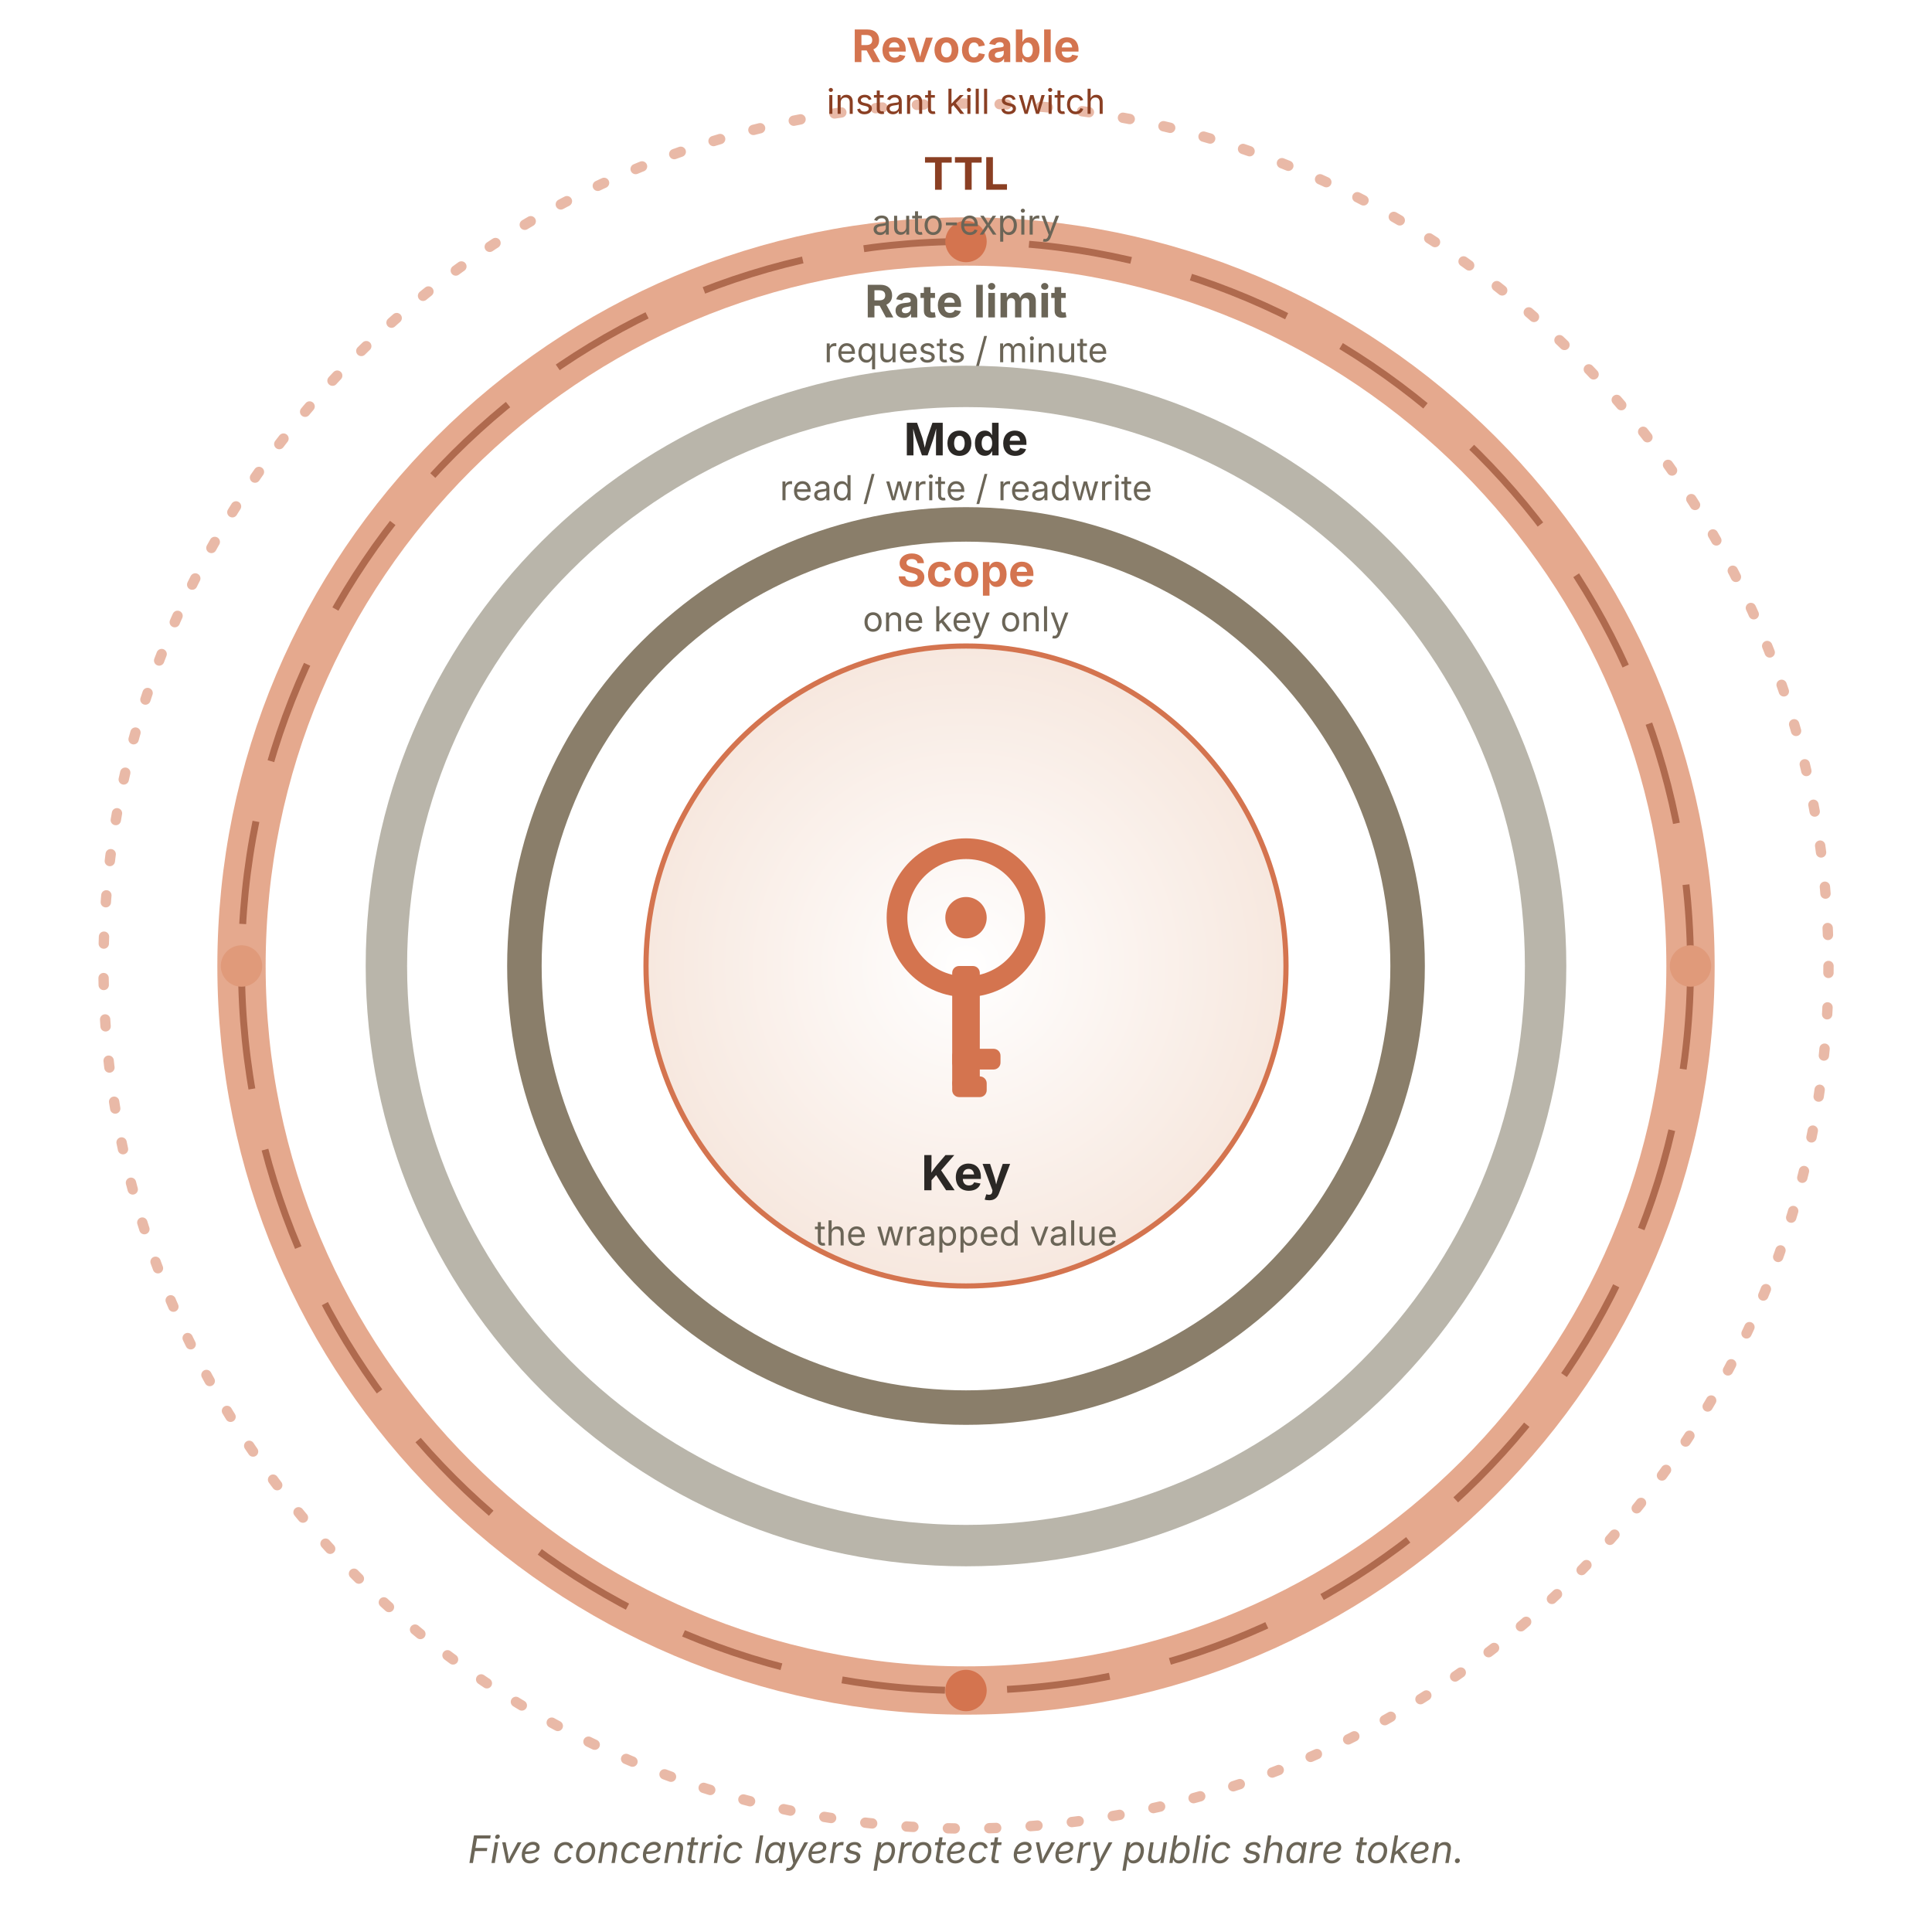
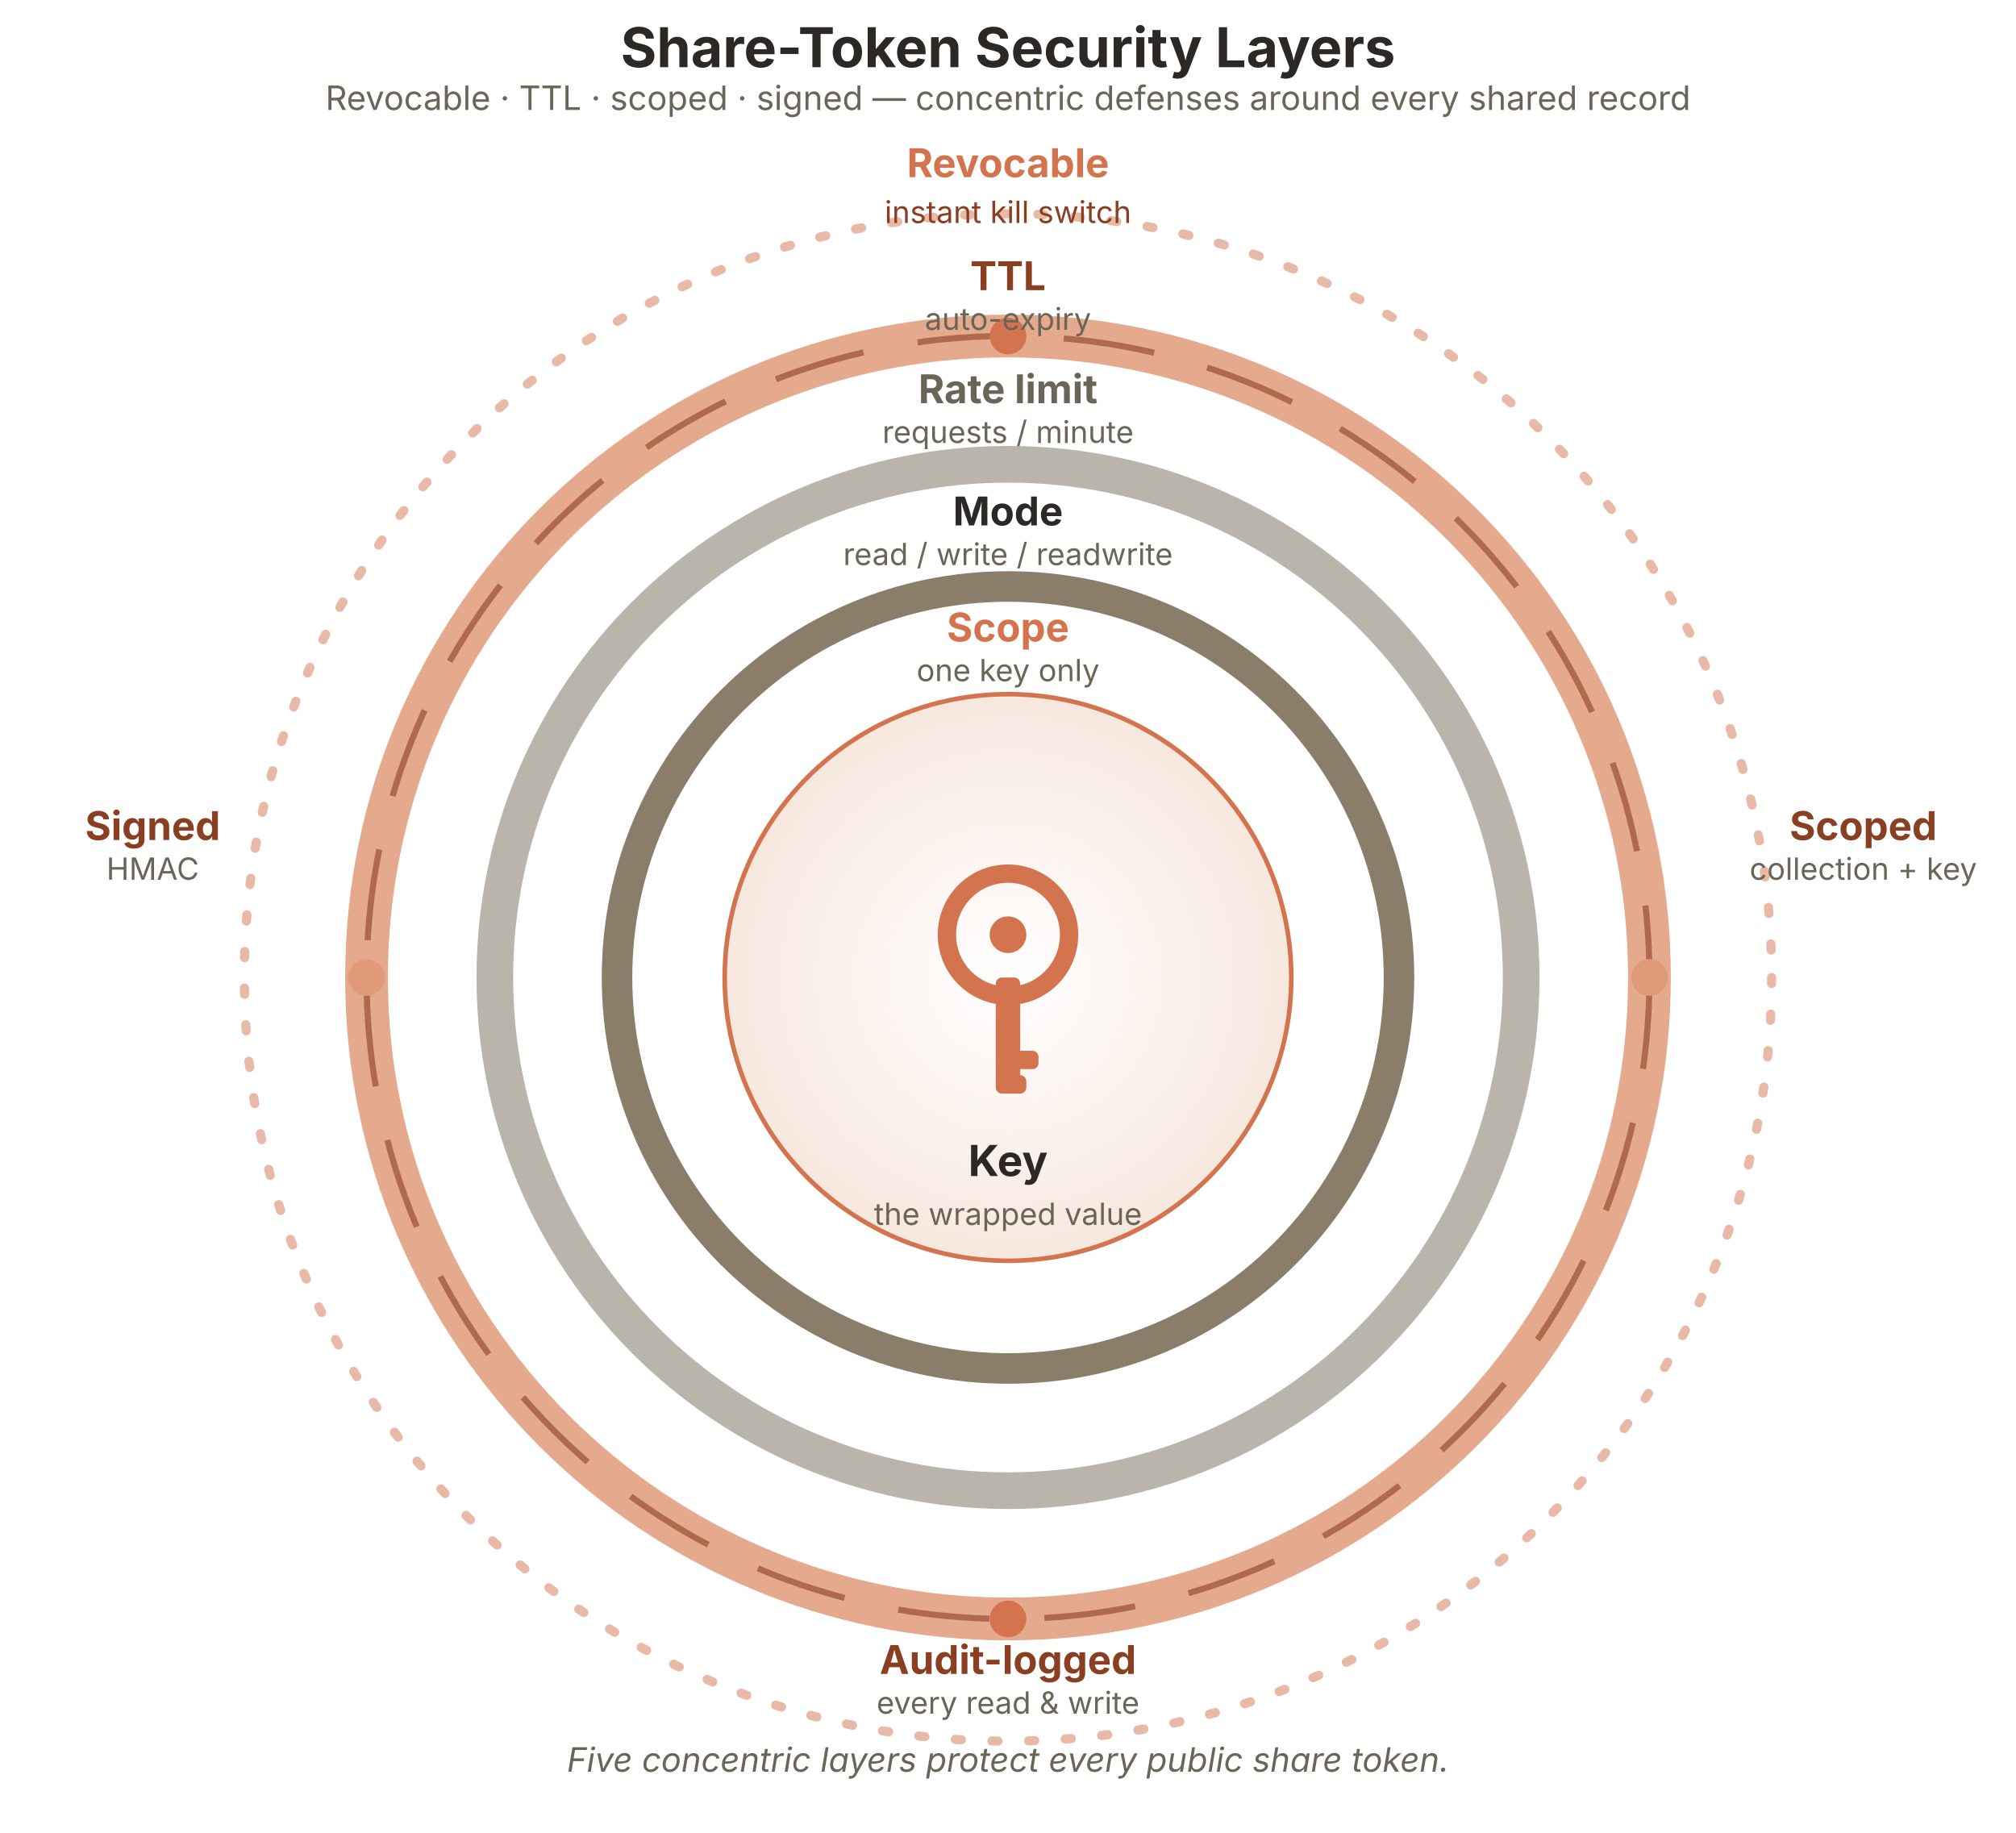
- <svg xmlns="http://www.w3.org/2000/svg" width="560" height="560" viewBox="0 0 560 560" role="img" aria-label="Share token security layers">
+ <svg xmlns="http://www.w3.org/2000/svg" width="660" height="600" viewBox="0 0 660 600" role="img" aria-label="Share token security layers">
  <defs>
    <radialGradient id="ringGlow" cx="50%" cy="50%" r="50%">
      <stop offset="0%" stop-color="#ffffff" />
      <stop offset="100%" stop-color="#f7e8df" />
    </radialGradient>
  </defs>
-   <circle cx="280" cy="280" r="250" fill="none" stroke="#d4744f" stroke-width="3" stroke-dasharray="2 10" stroke-linecap="round" opacity="0.5" />
-   <circle cx="280" cy="280" r="210" fill="none" stroke="#e09a7a" stroke-width="14" opacity="0.85" />
-   <circle cx="280" cy="280" r="210" fill="none" stroke="#8a3f23" stroke-width="2" stroke-dasharray="30 18" opacity="0.6" />
-   <circle cx="280" cy="280" r="168" fill="none" stroke="#b1ada1" stroke-width="12" opacity="0.9" />
-   <circle cx="280" cy="280" r="128" fill="none" stroke="#8a7e6a" stroke-width="10" />
-   <circle cx="280" cy="280" r="92" fill="#f7e8df" stroke="#d4744f" stroke-width="3" />
-   <circle cx="280" cy="280" r="92" fill="url(#ringGlow)" />
-   <g transform="translate(280 280)">
-     <circle cx="0" cy="-14" r="20" fill="none" stroke="#d4744f" stroke-width="6" />
-     <circle cx="0" cy="-14" r="6" fill="#d4744f" />
-     <rect x="-4" y="0" width="8" height="36" rx="2" fill="#d4744f" />
-     <rect x="-4" y="24" width="14" height="6" rx="2" fill="#d4744f" />
-     <rect x="-4" y="32" width="10" height="6" rx="2" fill="#d4744f" />
+   <text x="330" y="22" font-family="system-ui, -apple-system, sans-serif" font-size="18" font-weight="700" fill="#2b2825" text-anchor="middle">Share-Token Security Layers</text>
+   <text x="330" y="36" font-family="system-ui, -apple-system, sans-serif" font-size="11" fill="#6b6557" text-anchor="middle">Revocable · TTL · scoped · signed — concentric defenses around every shared record</text>
+   <g transform="translate(50 40)">
+     <circle cx="280" cy="280" r="250" fill="none" stroke="#d4744f" stroke-width="3" stroke-dasharray="2 10" stroke-linecap="round" opacity="0.5" />
+     <circle cx="280" cy="280" r="210" fill="none" stroke="#e09a7a" stroke-width="14" opacity="0.85" />
+     <circle cx="280" cy="280" r="210" fill="none" stroke="#8a3f23" stroke-width="2" stroke-dasharray="30 18" opacity="0.6" />
+     <circle cx="280" cy="280" r="168" fill="none" stroke="#b1ada1" stroke-width="12" opacity="0.9" />
+     <circle cx="280" cy="280" r="128" fill="none" stroke="#8a7e6a" stroke-width="10" />
+     <circle cx="280" cy="280" r="92" fill="#f7e8df" stroke="#d4744f" stroke-width="3" />
+     <circle cx="280" cy="280" r="92" fill="url(#ringGlow)" />
+     <g transform="translate(280 280)">
+       <circle cx="0" cy="-14" r="20" fill="none" stroke="#d4744f" stroke-width="6" />
+       <circle cx="0" cy="-14" r="6" fill="#d4744f" />
+       <rect x="-4" y="0" width="8" height="36" rx="2" fill="#d4744f" />
+       <rect x="-4" y="24" width="14" height="6" rx="2" fill="#d4744f" />
+       <rect x="-4" y="32" width="10" height="6" rx="2" fill="#d4744f" />
+     </g>
+     <circle cx="280" cy="70" r="6" fill="#d4744f" />
+     <circle cx="280" cy="490" r="6" fill="#d4744f" />
+     <circle cx="70" cy="280" r="6" fill="#e09a7a" />
+     <circle cx="490" cy="280" r="6" fill="#e09a7a" />
+     <text x="280" y="18" font-family="system-ui, -apple-system, sans-serif" font-size="13" font-weight="700" fill="#d4744f" text-anchor="middle">Revocable</text>
+     <text x="280" y="33" font-family="system-ui, -apple-system, sans-serif" font-size="10" fill="#8a3f23" text-anchor="middle">instant kill switch</text>
+     <text x="280" y="55" font-family="system-ui, -apple-system, sans-serif" font-size="13" font-weight="700" fill="#8a3f23" text-anchor="middle">TTL</text>
+     <text x="280" y="68" font-family="system-ui, -apple-system, sans-serif" font-size="10" fill="#6b6557" text-anchor="middle">auto-expiry</text>
+     <text x="280" y="92" font-family="system-ui, -apple-system, sans-serif" font-size="13" font-weight="700" fill="#6b6557" text-anchor="middle">Rate limit</text>
+     <text x="280" y="105" font-family="system-ui, -apple-system, sans-serif" font-size="10" fill="#6b6557" text-anchor="middle">requests / minute</text>
+     <text x="280" y="132" font-family="system-ui, -apple-system, sans-serif" font-size="13" font-weight="700" fill="#2b2825" text-anchor="middle">Mode</text>
+     <text x="280" y="145" font-family="system-ui, -apple-system, sans-serif" font-size="10" fill="#6b6557" text-anchor="middle">read / write / readwrite</text>
+     <text x="280" y="170" font-family="system-ui, -apple-system, sans-serif" font-size="13" font-weight="700" fill="#d4744f" text-anchor="middle">Scope</text>
+     <text x="280" y="183" font-family="system-ui, -apple-system, sans-serif" font-size="10" fill="#6b6557" text-anchor="middle">one key only</text>
+     <text x="280" y="345" font-family="system-ui, -apple-system, sans-serif" font-size="14" font-weight="700" fill="#2b2825" text-anchor="middle">Key</text>
+     <text x="280" y="361" font-family="system-ui, -apple-system, sans-serif" font-size="10" fill="#6b6557" text-anchor="middle">the wrapped value</text>
+     <text x="280" y="540" font-family="system-ui, -apple-system, sans-serif" font-size="11" font-style="italic" fill="#6b6557" text-anchor="middle">Five concentric layers protect every public share token.</text>
  </g>
-   <circle cx="280" cy="70" r="6" fill="#d4744f" />
-   <circle cx="280" cy="490" r="6" fill="#d4744f" />
-   <circle cx="70" cy="280" r="6" fill="#e09a7a" />
-   <circle cx="490" cy="280" r="6" fill="#e09a7a" />
-   <text x="280" y="18" font-family="system-ui, -apple-system, sans-serif" font-size="13" font-weight="700" fill="#d4744f" text-anchor="middle">Revocable</text>
-   <text x="280" y="33" font-family="system-ui, -apple-system, sans-serif" font-size="10" fill="#8a3f23" text-anchor="middle">instant kill switch</text>
-   <text x="280" y="55" font-family="system-ui, -apple-system, sans-serif" font-size="13" font-weight="700" fill="#8a3f23" text-anchor="middle">TTL</text>
-   <text x="280" y="68" font-family="system-ui, -apple-system, sans-serif" font-size="10" fill="#6b6557" text-anchor="middle">auto-expiry</text>
-   <text x="280" y="92" font-family="system-ui, -apple-system, sans-serif" font-size="13" font-weight="700" fill="#6b6557" text-anchor="middle">Rate limit</text>
-   <text x="280" y="105" font-family="system-ui, -apple-system, sans-serif" font-size="10" fill="#6b6557" text-anchor="middle">requests / minute</text>
-   <text x="280" y="132" font-family="system-ui, -apple-system, sans-serif" font-size="13" font-weight="700" fill="#2b2825" text-anchor="middle">Mode</text>
-   <text x="280" y="145" font-family="system-ui, -apple-system, sans-serif" font-size="10" fill="#6b6557" text-anchor="middle">read / write / readwrite</text>
-   <text x="280" y="170" font-family="system-ui, -apple-system, sans-serif" font-size="13" font-weight="700" fill="#d4744f" text-anchor="middle">Scope</text>
-   <text x="280" y="183" font-family="system-ui, -apple-system, sans-serif" font-size="10" fill="#6b6557" text-anchor="middle">one key only</text>
-   <text x="280" y="345" font-family="system-ui, -apple-system, sans-serif" font-size="14" font-weight="700" fill="#2b2825" text-anchor="middle">Key</text>
-   <text x="280" y="361" font-family="system-ui, -apple-system, sans-serif" font-size="10" fill="#6b6557" text-anchor="middle">the wrapped value</text>
-   <text x="280" y="540" font-family="system-ui, -apple-system, sans-serif" font-size="11" font-style="italic" fill="#6b6557" text-anchor="middle">Five concentric layers protect every public share token.</text>
+   <text x="50" y="275" font-family="system-ui, -apple-system, sans-serif" font-size="13" font-weight="700" fill="#8a3f23" text-anchor="middle">Signed</text>
+   <text x="50" y="288" font-family="system-ui, -apple-system, sans-serif" font-size="10" fill="#6b6557" text-anchor="middle">HMAC</text>
+   <text x="610" y="275" font-family="system-ui, -apple-system, sans-serif" font-size="13" font-weight="700" fill="#8a3f23" text-anchor="middle">Scoped</text>
+   <text x="610" y="288" font-family="system-ui, -apple-system, sans-serif" font-size="10" fill="#6b6557" text-anchor="middle">collection + key</text>
+   <text x="330" y="548" font-family="system-ui, -apple-system, sans-serif" font-size="13" font-weight="700" fill="#8a3f23" text-anchor="middle">Audit-logged</text>
+   <text x="330" y="561" font-family="system-ui, -apple-system, sans-serif" font-size="10" fill="#6b6557" text-anchor="middle">every read &amp; write</text>
</svg>
